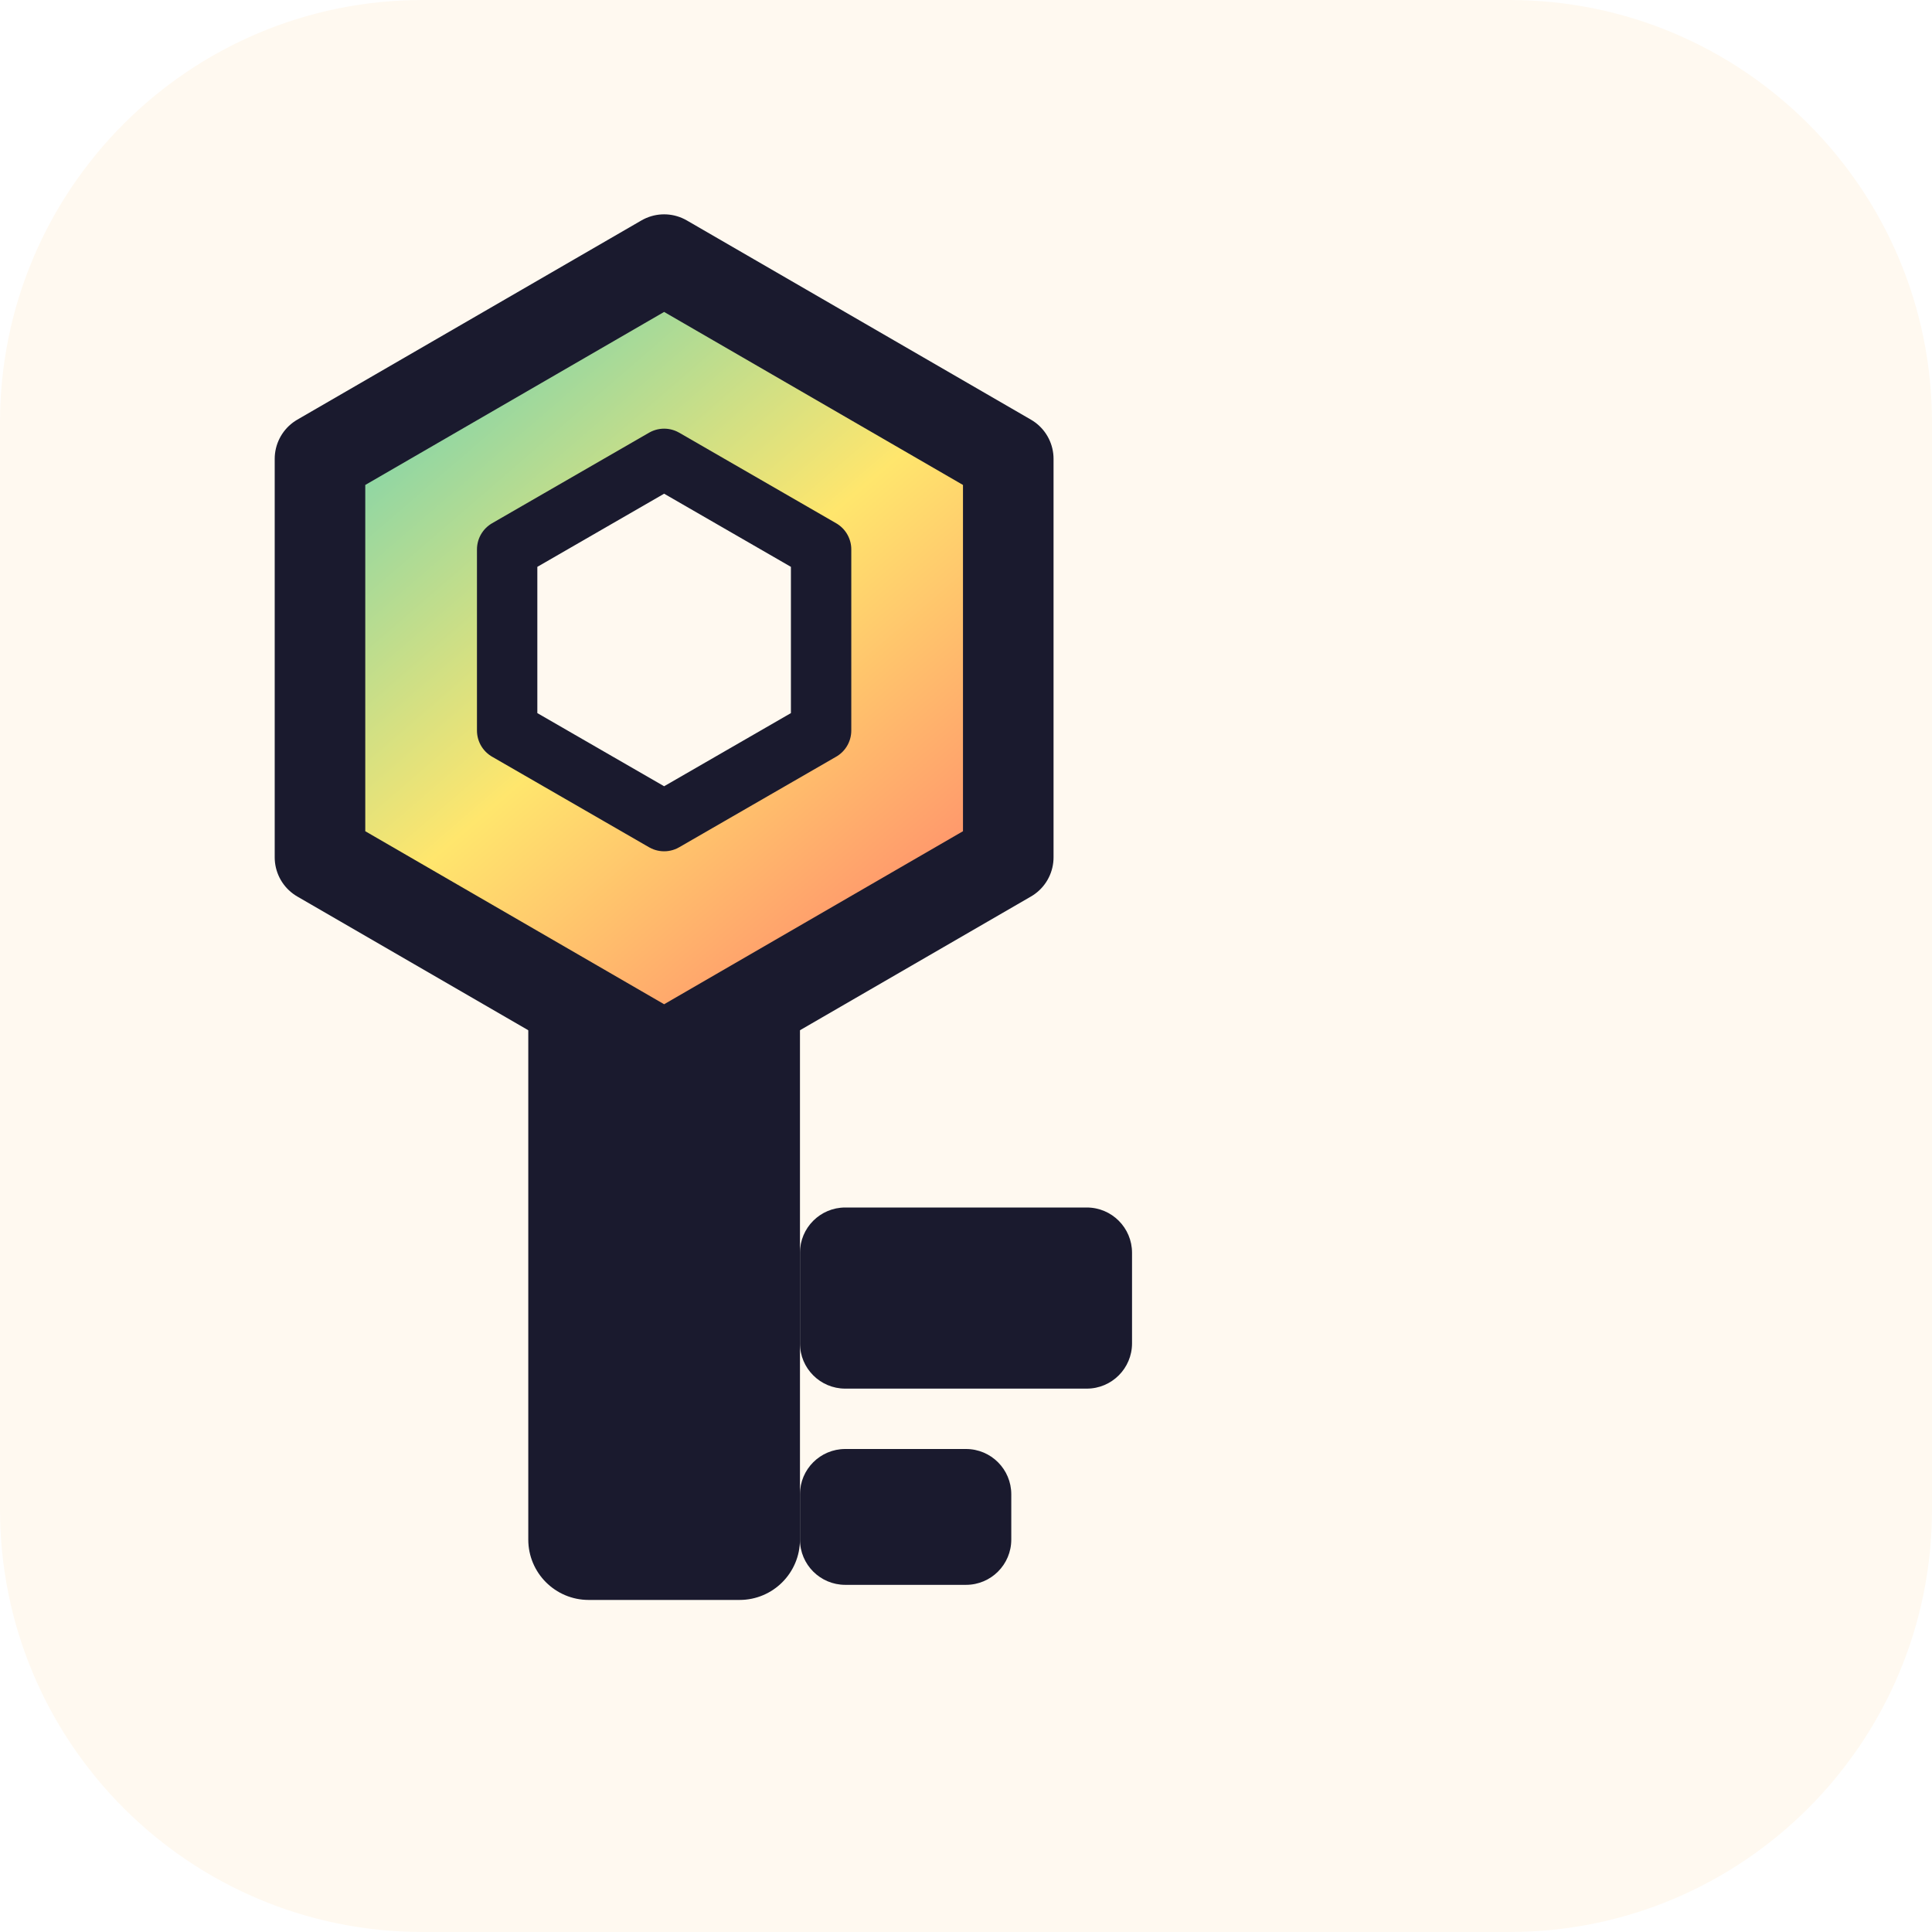
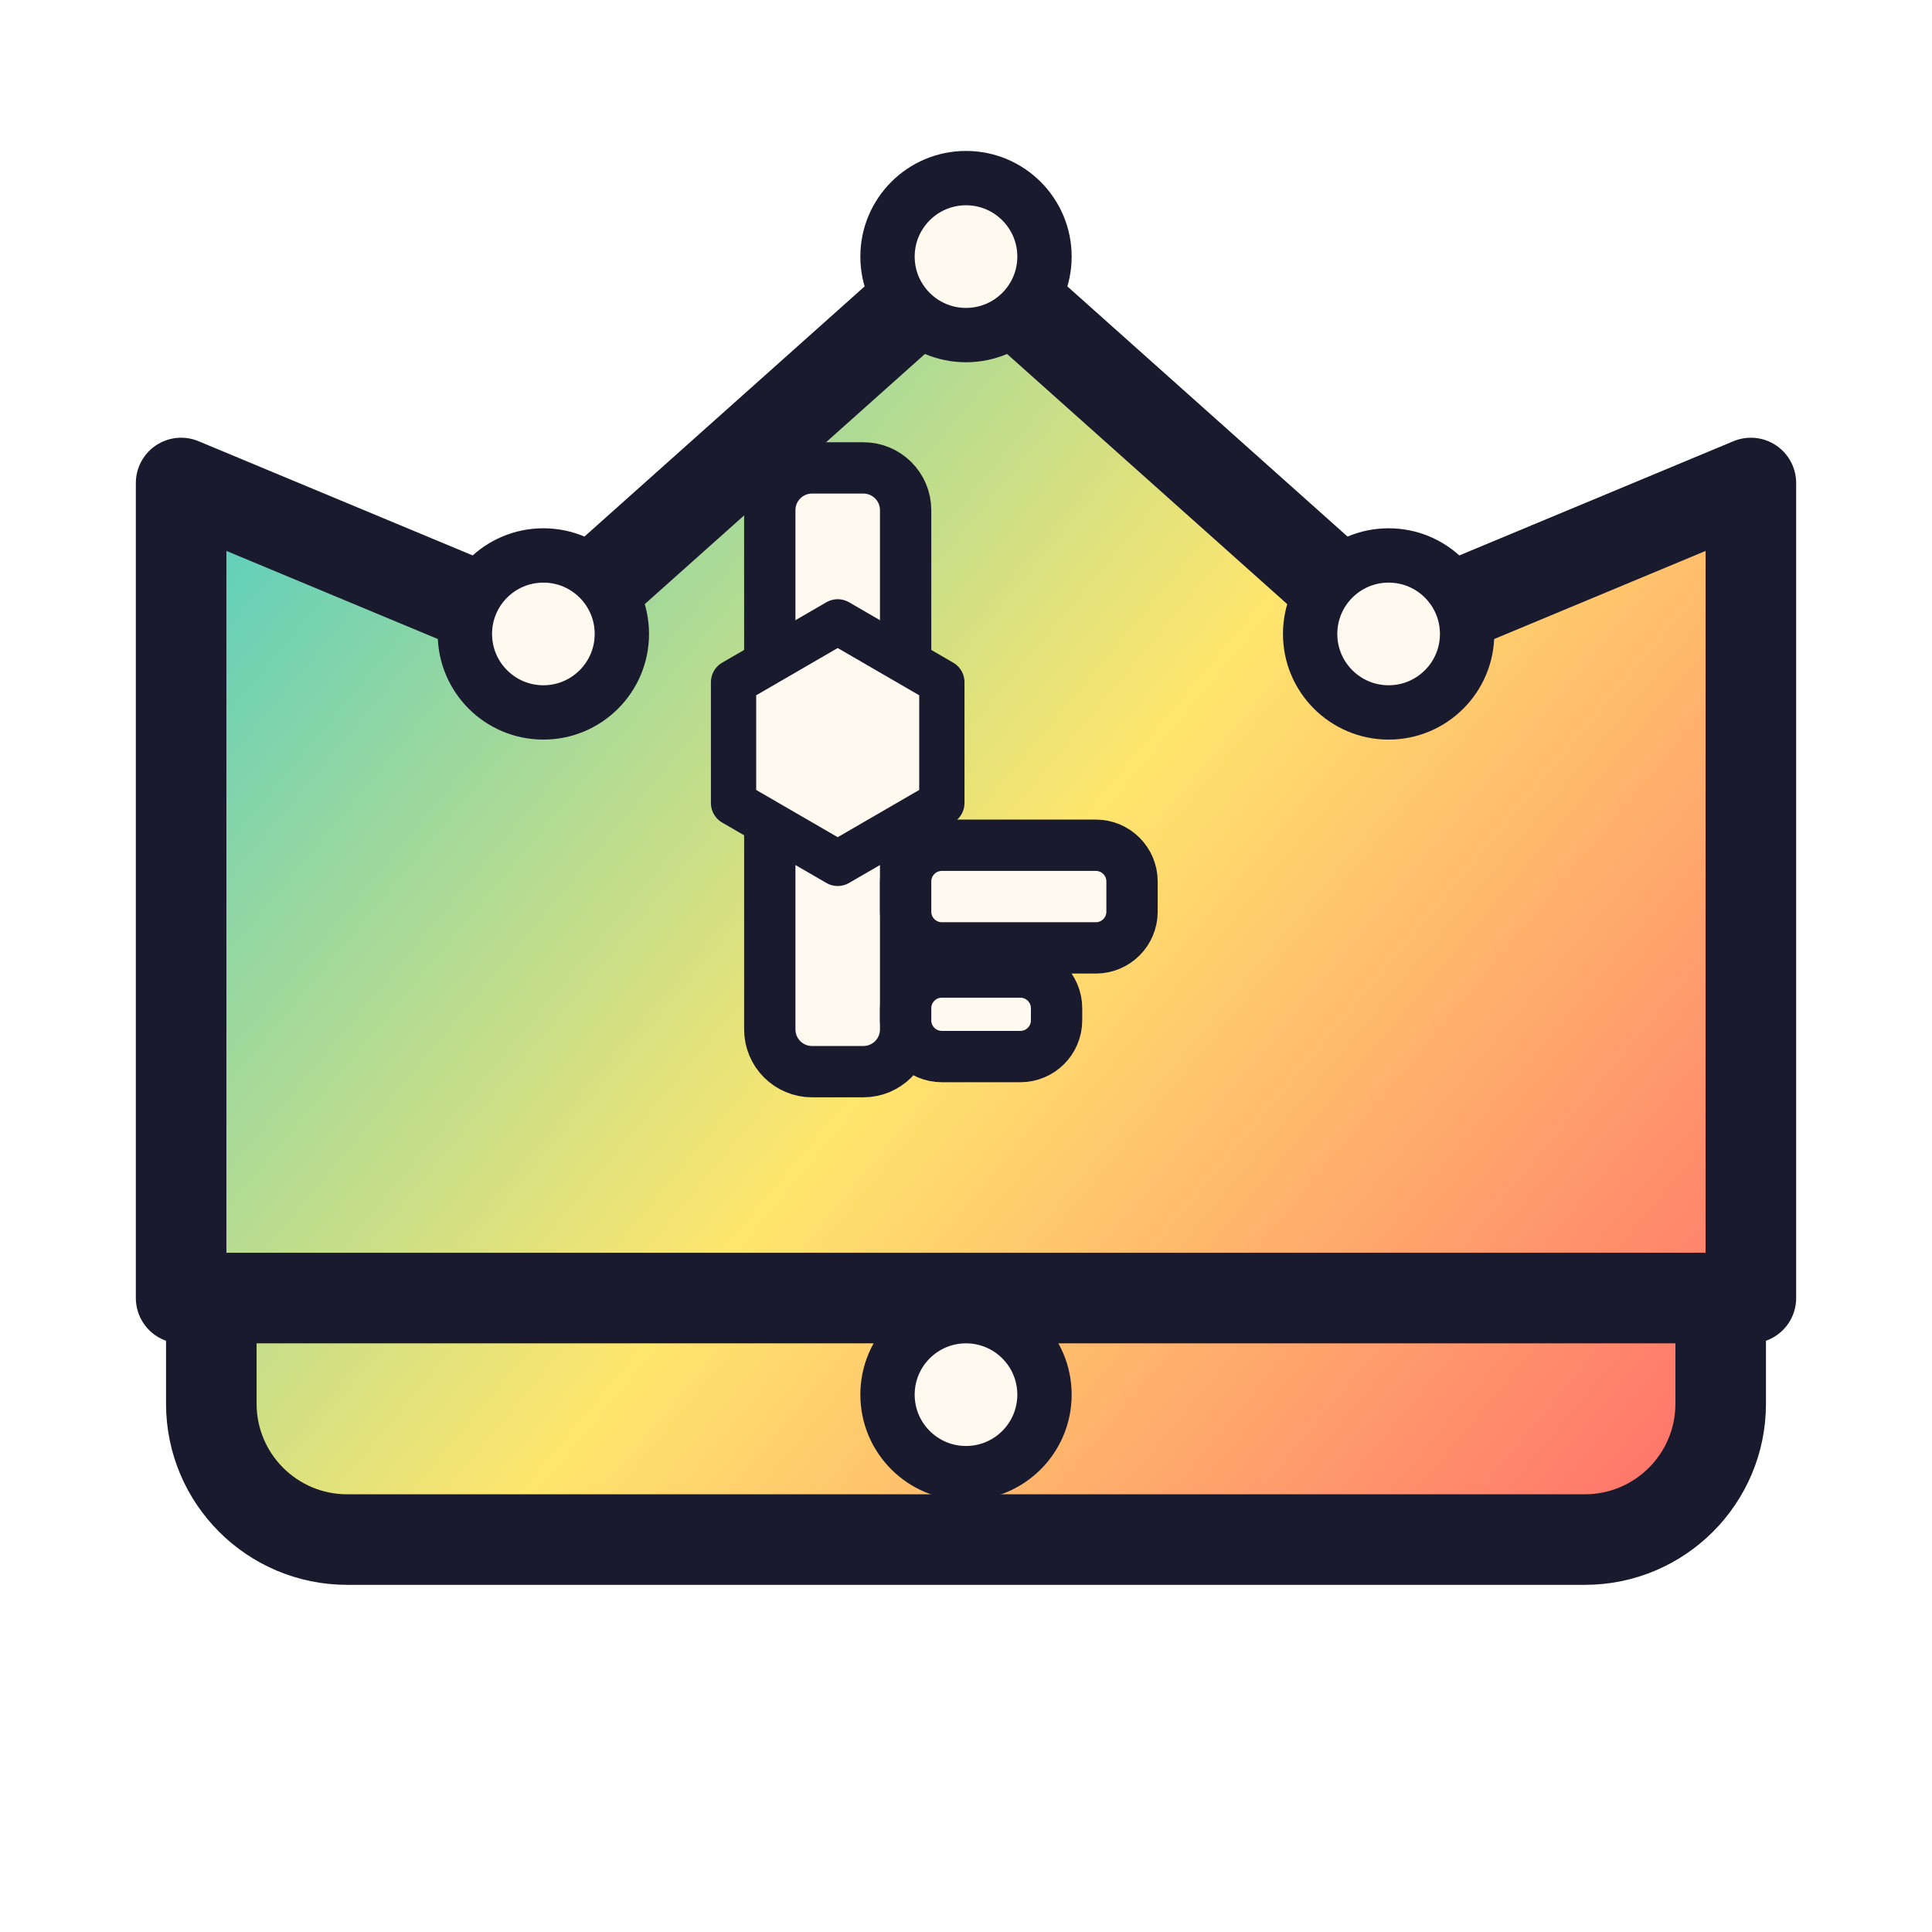
<svg xmlns="http://www.w3.org/2000/svg" viewBox="0 0 64 64" fill="none">
-   <rect width="64" height="64" rx="14" fill="#FFF9F0" />
-   <rect x="17.5" y="26" width="9" height="27" rx="2" fill="#1A1A2E" />
-   <rect x="26.5" y="40" width="11" height="6" rx="1.5" fill="#1A1A2E" />
-   <rect x="26.5" y="48" width="7" height="4.5" rx="1.5" fill="#1A1A2E" />
-   <path d="M22 8.6L33.4 15.2V28.4L22 35L10.6 28.4V15.2L22 8.6Z" fill="url(#g)" stroke="#1A1A2E" stroke-width="3" stroke-linejoin="round" />
-   <path d="M22 15.2L27.2 18.2V24.2L22 27.2L16.8 24.2V18.2L22 15.2Z" fill="#FFF9F0" stroke="#1A1A2E" stroke-width="2" stroke-linejoin="round" />
  <defs>
-     <linearGradient id="g" x1="10.6" y1="8.6" x2="33.4" y2="35" gradientUnits="userSpaceOnUse">
+     <linearGradient id="zg" x1="8" y1="12" x2="56" y2="52" gradientUnits="userSpaceOnUse">
      <stop stop-color="#4ECDC4" />
      <stop offset="0.5" stop-color="#FFE66D" />
      <stop offset="1" stop-color="#FF6B6B" />
    </linearGradient>
  </defs>
+   <path d="M7 41.5H57V46.5A4.5 4.5 0 0 1 52.5 51H11.5A4.5 4.5 0 0 1 7 46.5Z" fill="url(#zg)" stroke="#1A1A2E" stroke-width="3" stroke-linejoin="round" />
+   <path d="M6 43V16L18 21L32 8.5L46 21L58 16V43Z" fill="url(#zg)" stroke="#1A1A2E" stroke-width="3" stroke-linejoin="round" />
+   <circle cx="18" cy="21" r="2.6" fill="#FFF9F0" stroke="#1A1A2E" stroke-width="1.8" />
+   <circle cx="32" cy="8.5" r="2.6" fill="#FFF9F0" stroke="#1A1A2E" stroke-width="1.8" />
+   <circle cx="46" cy="21" r="2.6" fill="#FFF9F0" stroke="#1A1A2E" stroke-width="1.8" />
+   <g stroke="#1A1A2E" stroke-linejoin="round">
+     <rect x="25.5" y="15.5" width="4.5" height="20" rx="1.4" fill="#FFF9F0" stroke-width="1.7" />
+     <rect x="30" y="28" width="7.5" height="3.4" rx="1.2" fill="#FFF9F0" stroke-width="1.7" />
+     <rect x="30" y="32.2" width="5" height="2.8" rx="1.2" fill="#FFF9F0" stroke-width="1.7" />
+     <path d="M27.75 20.6L31.2 22.6V26.6L27.75 28.6L24.3 26.6V22.6L27.75 20.6Z" fill="#FFF9F0" stroke-width="1.5" />
+   </g>
+   <circle cx="32" cy="46.2" r="2.6" fill="#FFF9F0" stroke="#1A1A2E" stroke-width="1.8" />
</svg>
